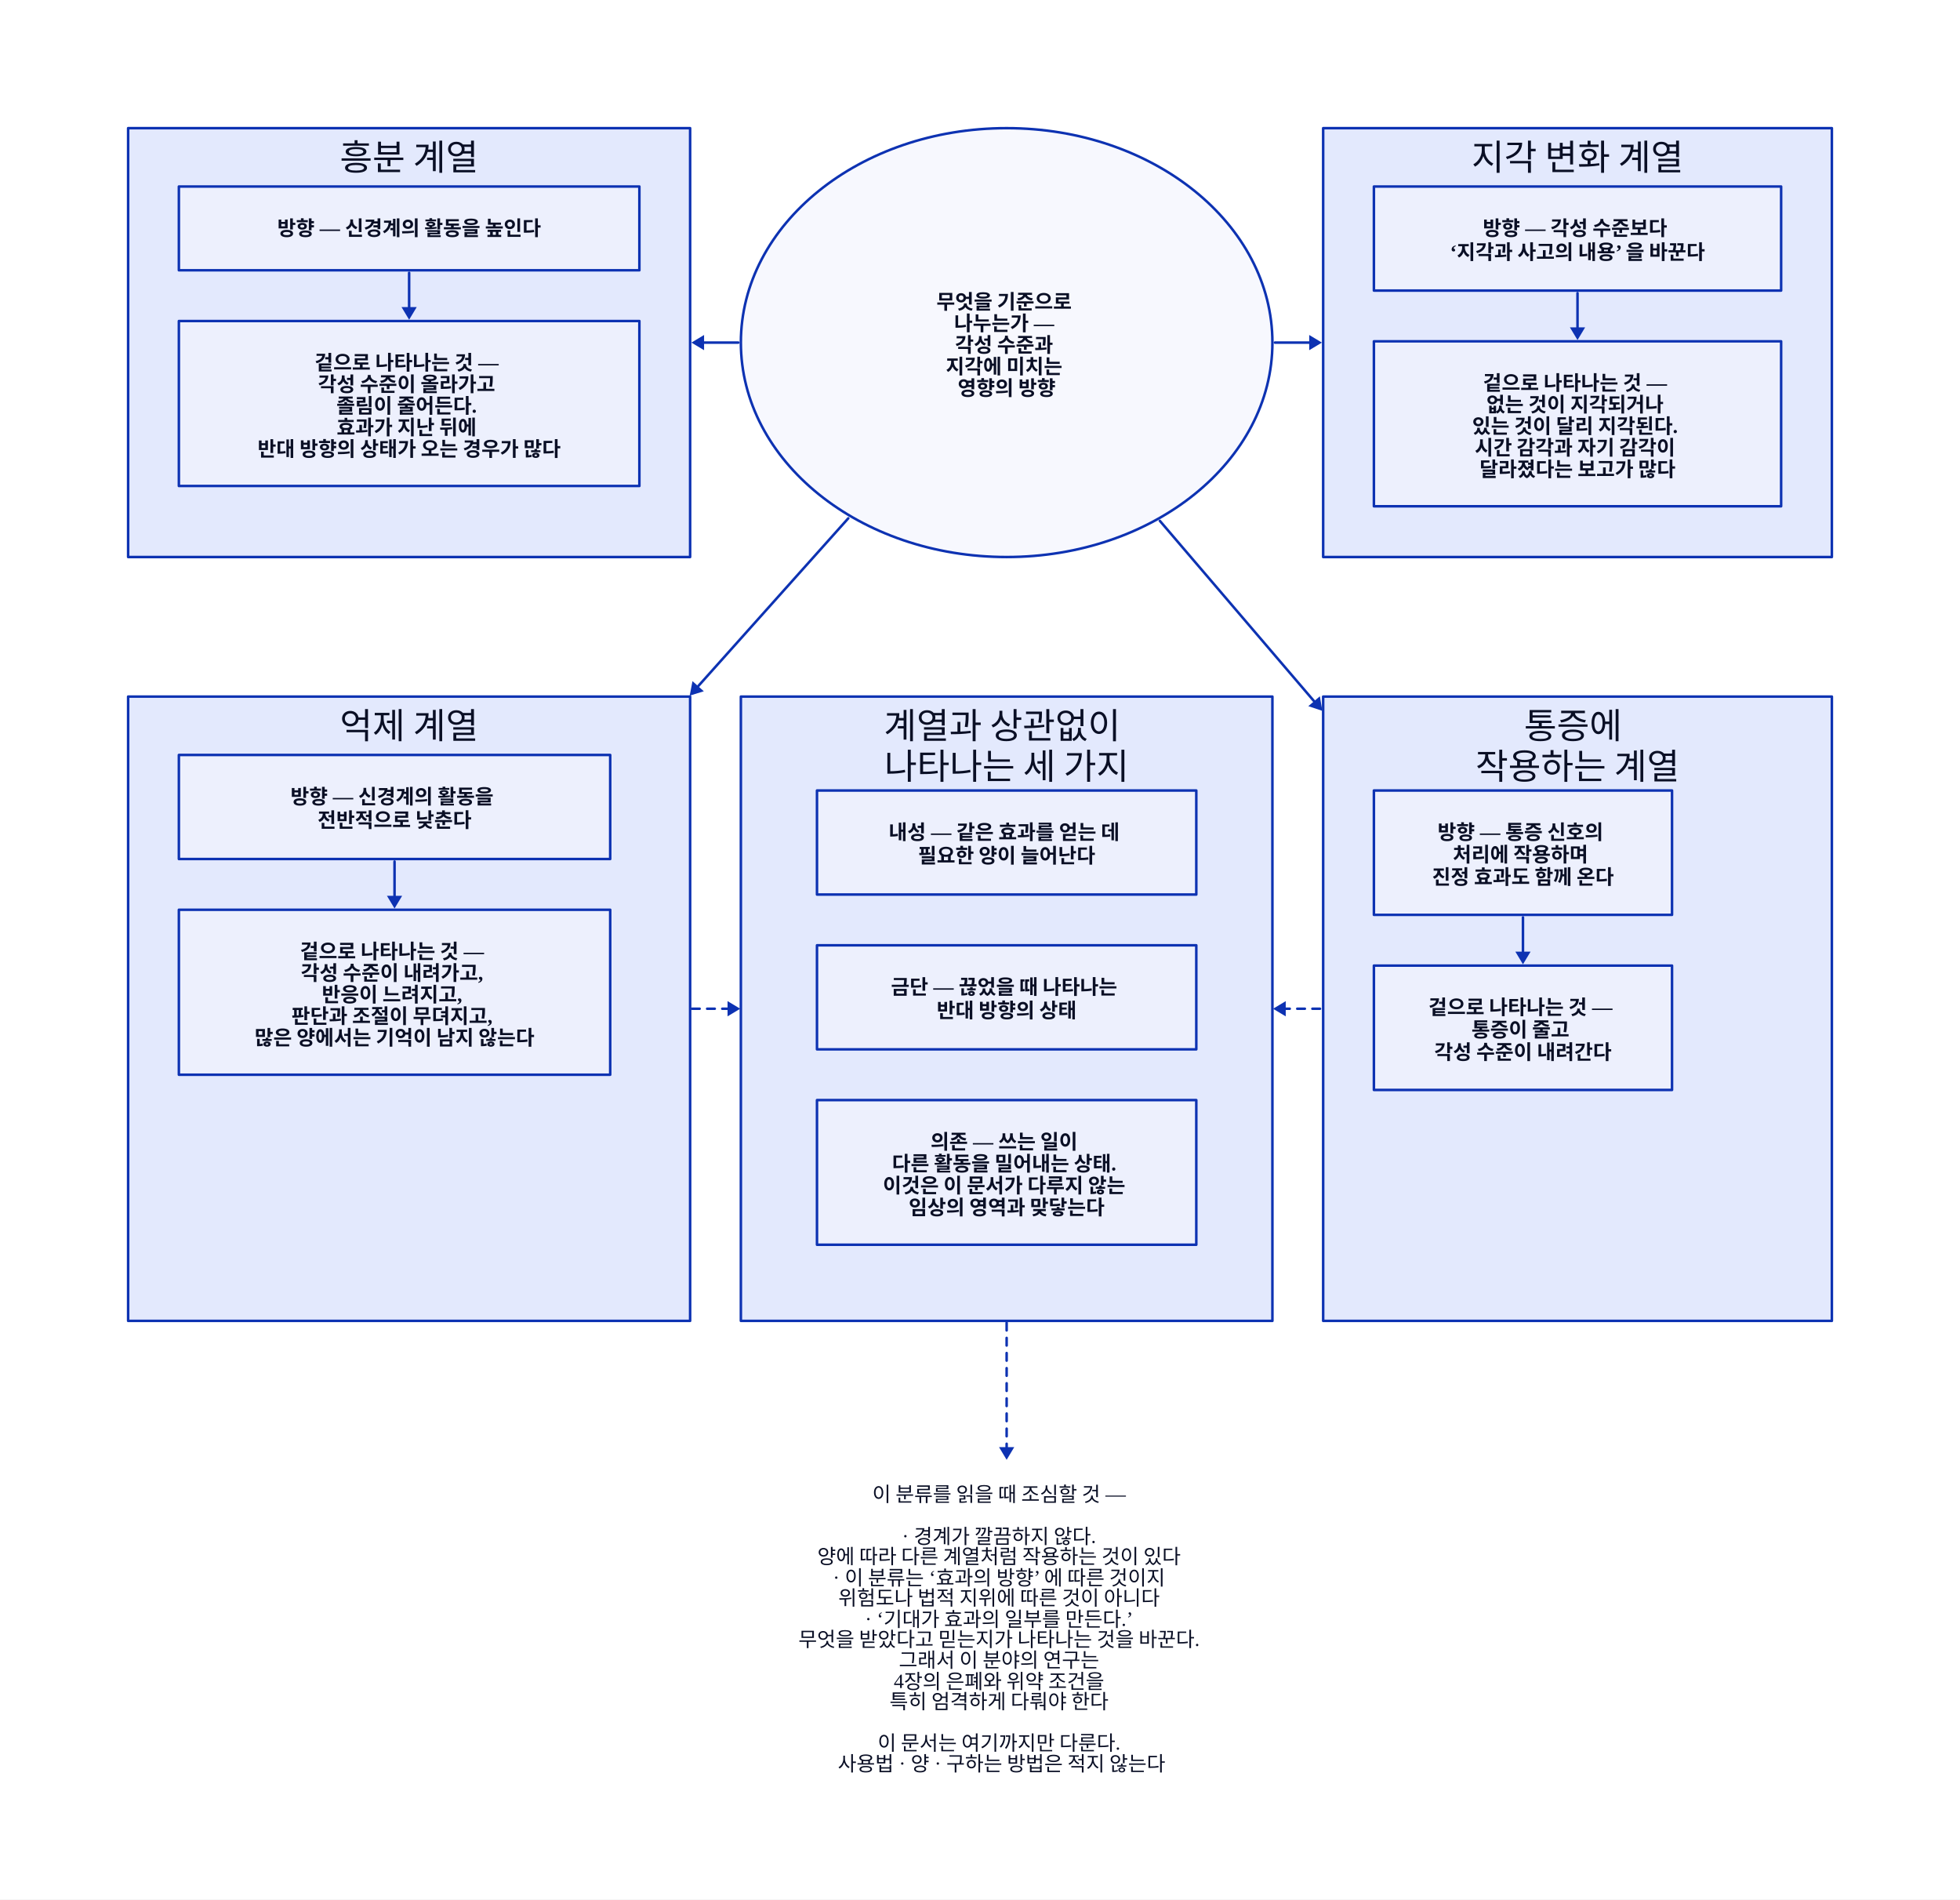
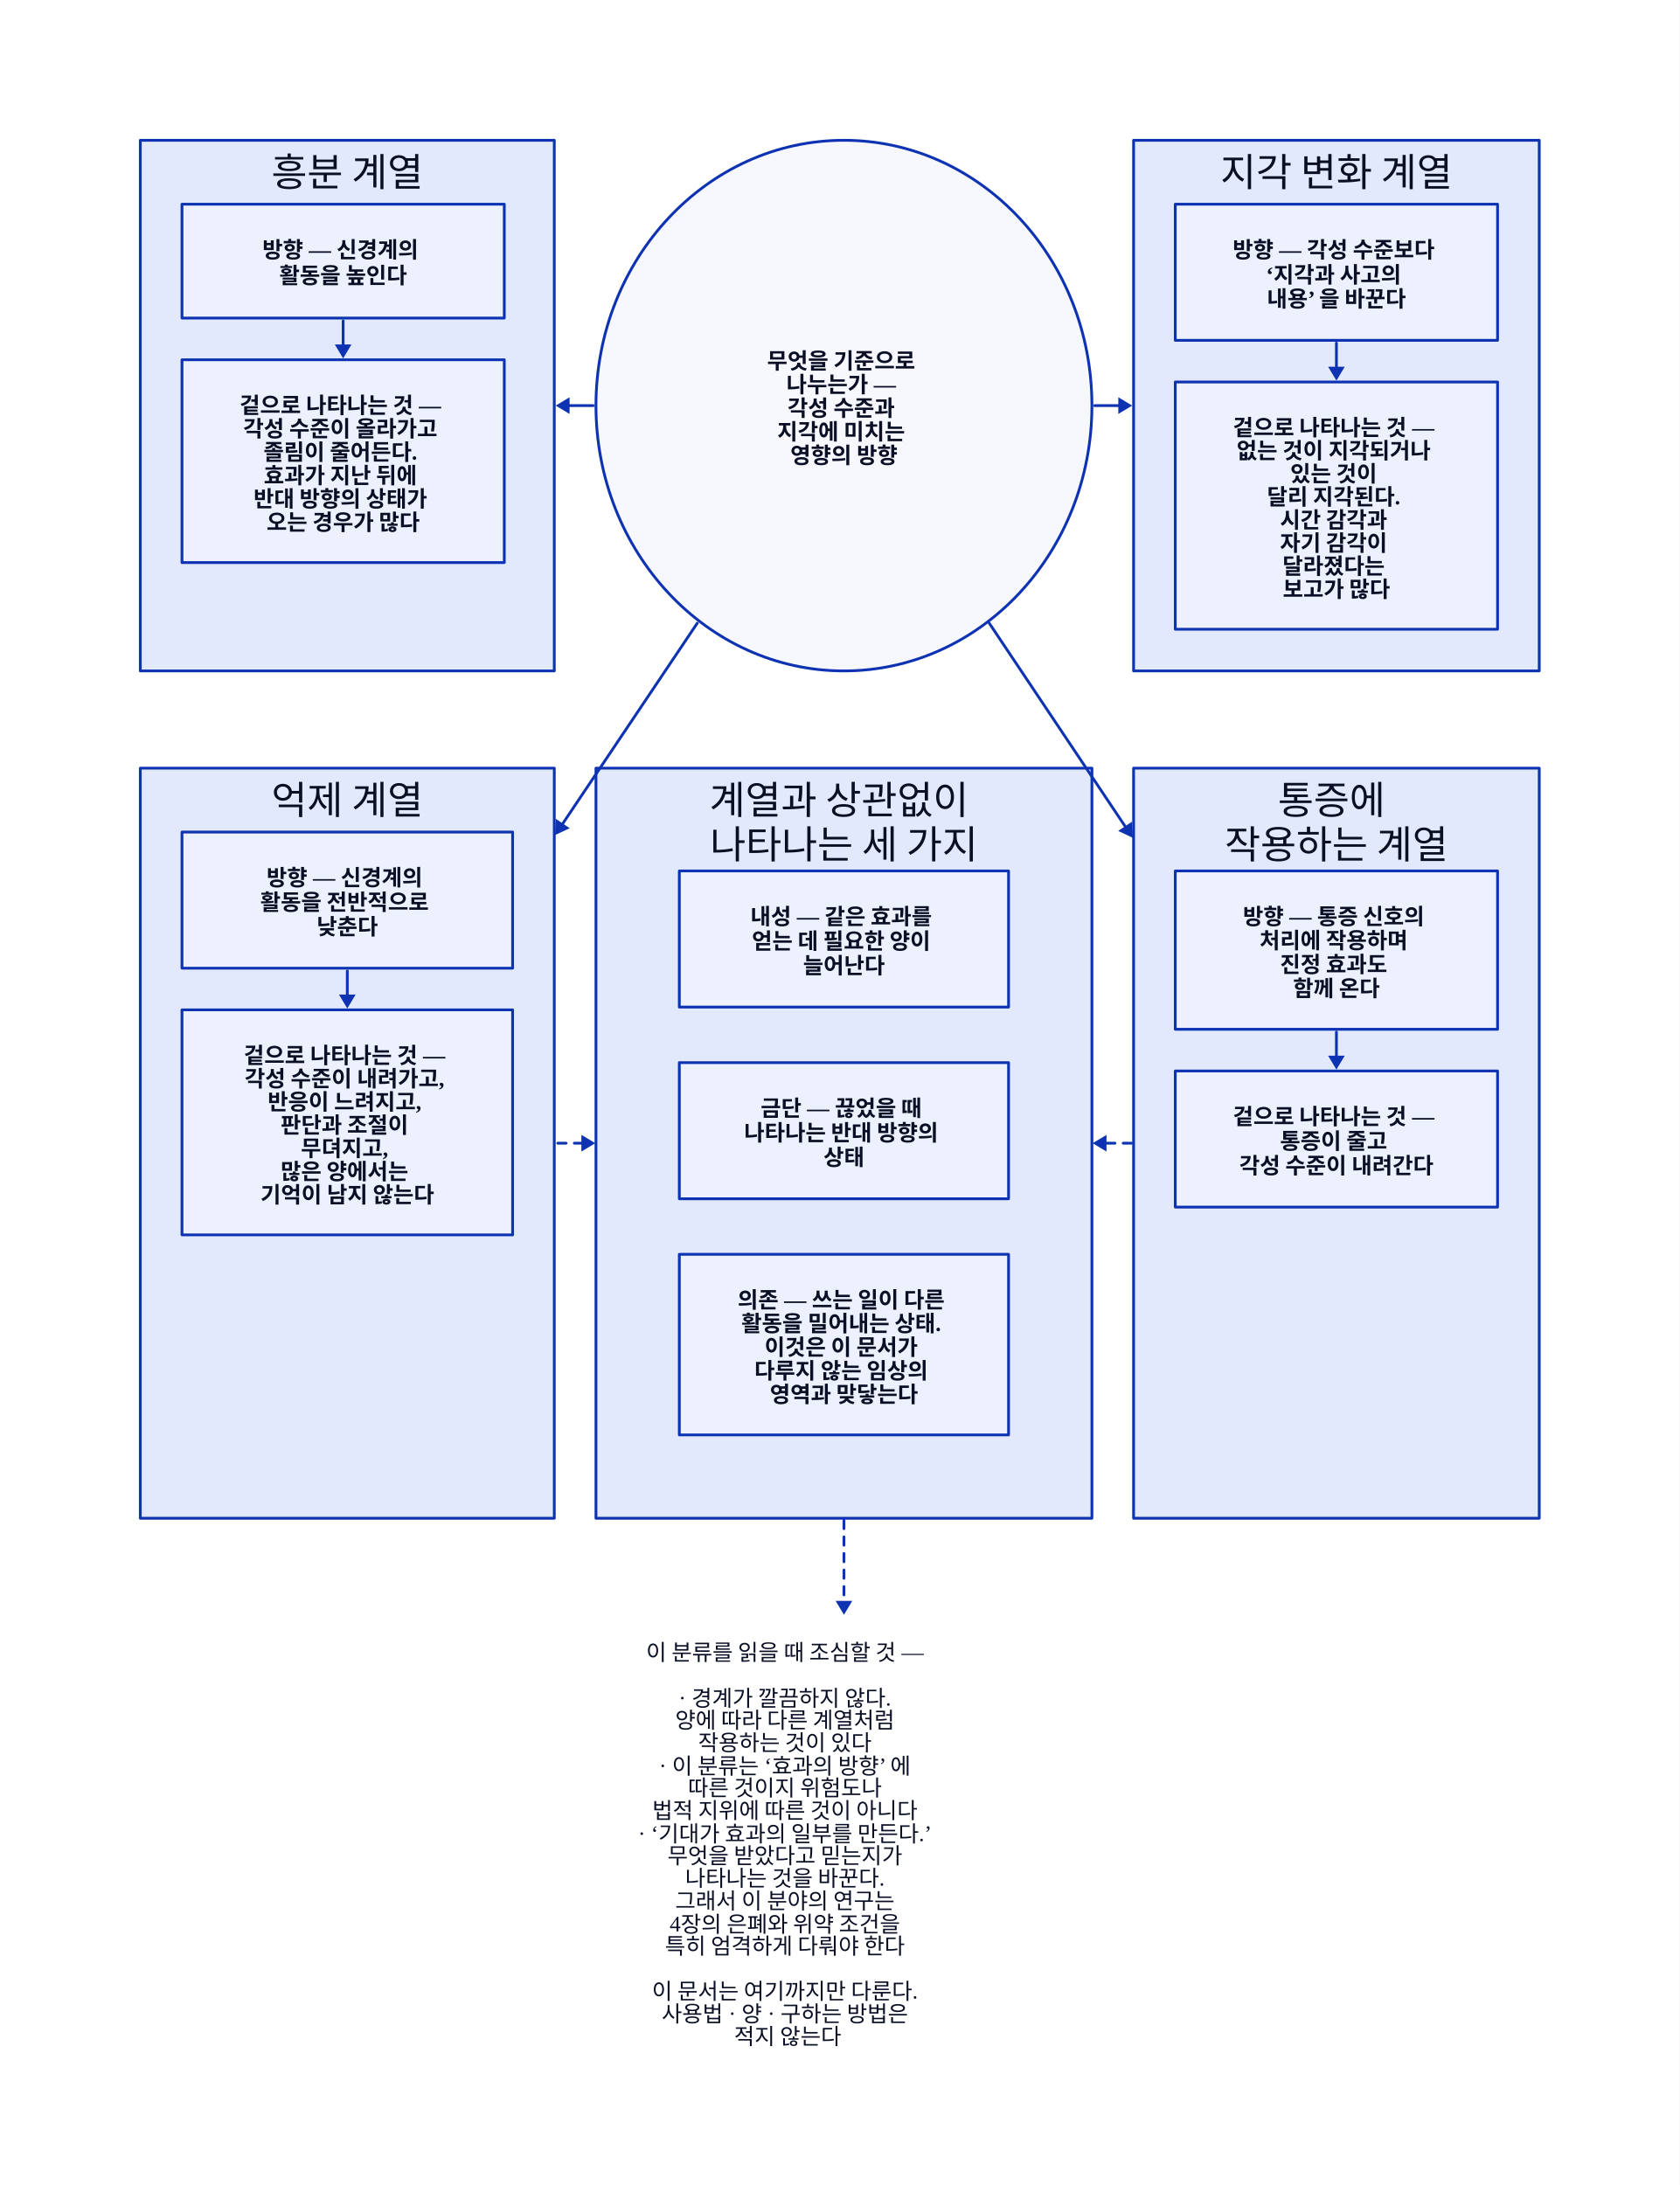
- <svg xmlns="http://www.w3.org/2000/svg" width="1545" height="1497" class="d2-3531737140 d2-svg" viewBox="-101 -101 1545 1497">
-   <rect width="1545" height="1497" x="-101" y="-101" rx="0" style="fill:#fff" />
-   <style>.d2-3531737140 .text-bold{font-weight:700}.connection,.shape{stroke-linejoin:round}.shape{shape-rendering:geometricPrecision}.connection{stroke-linecap:round}.d2-3531737140 .fill-N1{fill:#0a0f25}.d2-3531737140 .fill-B4{fill:#e3e9fd}.d2-3531737140 .fill-B5{fill:#edf0fd}.d2-3531737140 .stroke-B1,.d2-3531737140 .stroke-B2{stroke:#0d32b2}.s0{stroke-width:2}.s1{text-anchor:middle;font-size:28px}.s2{text-anchor:middle;font-size:16px}.s3{fill:#0d32b2}.s4{stroke-width:2;stroke-dasharray:6,5.919}</style>
-   <g>
-     <g class="shape">
-       <path d="M0 0h443v338H0z" class="stroke-B1 fill-B4 s0" />
-     </g>
-     <text x="221.5" y="33" class="fill-N1 s1">흥분 계열</text>
-   </g>
-   <g>
-     <g class="shape">
-       <ellipse cx="692.5" cy="169" class="shape stroke-B1" rx="209.5" ry="169" style="fill:#f7f8fe;stroke-width:2" />
-     </g>
-     <text x="692.5" y="142.5" class="text-bold fill-N1 s2">
-       <tspan x="692.5" dy="0">무엇을 기준으로</tspan>
-       <tspan x="692.5" dy="17">나누는가 —</tspan>
-       <tspan x="692.5" dy="17">각성 수준과</tspan>
-       <tspan x="692.5" dy="17">지각에 미치는</tspan>
-       <tspan x="692.5" dy="17">영향의 방향</tspan>
-     </text>
-   </g>
-   <g>
-     <g class="shape">
-       <path d="M942 0h401v338H942z" class="stroke-B1 fill-B4 s0" />
-     </g>
-     <text x="1142.5" y="33" class="fill-N1 s1">지각 변화 계열</text>
-   </g>
-   <g>
-     <g class="shape">
-       <path d="M0 448h443v492H0z" class="stroke-B1 fill-B4 s0" />
-     </g>
-     <text x="221.5" y="481" class="fill-N1 s1">억제 계열</text>
-   </g>
-   <g>
-     <g class="shape">
-       <path d="M483 448h419v492H483z" class="stroke-B1 fill-B4 s0" />
-     </g>
-     <text x="692.5" y="481" class="fill-N1 s1">
-       <tspan x="692.5" dy="0">계열과 상관없이</tspan>
-       <tspan x="692.5" dy="32">나타나는 세 가지</tspan>
-     </text>
-   </g>
-   <g>
-     <g class="shape">
-       <path d="M942 448h401v492H942z" class="stroke-B1 fill-B4 s0" />
-     </g>
-     <text x="1142.5" y="481" class="fill-N1 s1">
-       <tspan x="1142.5" dy="0">통증에</tspan>
-       <tspan x="1142.5" dy="32">작용하는 계열</tspan>
-     </text>
-   </g>
-   <path fill="transparent" stroke="transparent" d="M0 1050h443v245H0z" class="shape s0" />
-   <text x="688.5" y="1066" class="fill-N1 s2">
-     <tspan x="688.5" dy="0"> </tspan>
-     <tspan x="688.5" dy="16.333">이 분류를 읽을 때 조심할 것 —</tspan>
-     <tspan x="688.5" dy="16.333"> </tspan>
-     <tspan x="688.5" dy="16.333">· 경계가 깔끔하지 않다.</tspan>
-     <tspan x="688.5" dy="16.333"> 양에 따라 다른 계열처럼 작용하는 것이 있다</tspan>
-     <tspan x="688.5" dy="16.333">· 이 분류는 ‘효과의 방향’ 에 따른 것이지</tspan>
-     <tspan x="688.5" dy="16.333"> 위험도나 법적 지위에 따른 것이 아니다</tspan>
-     <tspan x="688.5" dy="16.333">· ‘기대가 효과의 일부를 만든다.’</tspan>
-     <tspan x="688.5" dy="16.333"> 무엇을 받았다고 믿는지가 나타나는 것을 바꾼다.</tspan>
-     <tspan x="688.5" dy="16.333"> 그래서 이 분야의 연구는</tspan>
-     <tspan x="688.5" dy="16.333"> 4장의 은폐와 위약 조건을</tspan>
-     <tspan x="688.5" dy="16.333"> 특히 엄격하게 다뤄야 한다</tspan>
-     <tspan x="688.5" dy="16.333"> </tspan>
-     <tspan x="688.5" dy="16.333">이 문서는 여기까지만 다룬다.</tspan>
-     <tspan x="688.5" dy="16.333">사용법 · 양 · 구하는 방법은 적지 않는다</tspan>
+ <svg xmlns="http://www.w3.org/2000/svg" width="1209" height="1573" class="d2-2561334664 d2-svg" viewBox="-101 -101 1209 1573">
+   <rect width="1209" height="1573" x="-101" y="-101" rx="0" style="fill:#fff" />
+   <style>.d2-2561334664 .text-bold{font-weight:700}.connection,.shape{stroke-linejoin:round}.shape{shape-rendering:geometricPrecision}.connection{stroke-linecap:round}.d2-2561334664 .fill-N1{fill:#0a0f25}.d2-2561334664 .fill-B4{fill:#e3e9fd}.d2-2561334664 .fill-B5{fill:#edf0fd}.d2-2561334664 .stroke-B1,.d2-2561334664 .stroke-B2{stroke:#0d32b2}.s0{stroke-width:2}.s1{text-anchor:middle;font-size:28px}.s2{text-anchor:middle;font-size:16px}.s3{fill:#0d32b2}.s4{stroke-width:2;stroke-dasharray:6,5.919}</style>
+   <g>
+     <g class="shape">
+       <path d="M0 0h298v382H0z" class="stroke-B1 fill-B4 s0" />
+     </g>
+     <text x="149" y="33" class="fill-N1 s1">흥분 계열</text>
+   </g>
+   <g>
+     <g class="shape">
+       <ellipse cx="506.5" cy="191" class="shape stroke-B1" rx="178.5" ry="191" style="fill:#f7f8fe;stroke-width:2" />
+     </g>
+     <text x="506.5" y="164.5" class="text-bold fill-N1 s2">
+       <tspan x="506.5" dy="0">무엇을 기준으로</tspan>
+       <tspan x="506.5" dy="17">나누는가 —</tspan>
+       <tspan x="506.5" dy="17">각성 수준과</tspan>
+       <tspan x="506.5" dy="17">지각에 미치는</tspan>
+       <tspan x="506.5" dy="17">영향의 방향</tspan>
+     </text>
+   </g>
+   <g>
+     <g class="shape">
+       <path d="M715 0h292v382H715z" class="stroke-B1 fill-B4 s0" />
+     </g>
+     <text x="861" y="33" class="fill-N1 s1">지각 변화 계열</text>
+   </g>
+   <g>
+     <g class="shape">
+       <path d="M0 452h298v540H0z" class="stroke-B1 fill-B4 s0" />
+     </g>
+     <text x="149" y="485" class="fill-N1 s1">억제 계열</text>
+   </g>
+   <g>
+     <g class="shape">
+       <path d="M328 452h357v540H328z" class="stroke-B1 fill-B4 s0" />
+     </g>
+     <text x="506.5" y="485" class="fill-N1 s1">
+       <tspan x="506.5" dy="0">계열과 상관없이</tspan>
+       <tspan x="506.5" dy="32">나타나는 세 가지</tspan>
+     </text>
+   </g>
+   <g>
+     <g class="shape">
+       <path d="M715 452h292v540H715z" class="stroke-B1 fill-B4 s0" />
+     </g>
+     <text x="861" y="485" class="fill-N1 s1">
+       <tspan x="861" dy="0">통증에</tspan>
+       <tspan x="861" dy="32">작용하는 계열</tspan>
+     </text>
+   </g>
+   <path fill="transparent" stroke="transparent" d="M0 1062h298v309H0z" class="shape s0" />
+   <text x="466" y="1078" class="fill-N1 s2">
+     <tspan x="466" dy="0"> </tspan>
+     <tspan x="466" dy="16.263">이 분류를 읽을 때 조심할 것 —</tspan>
+     <tspan x="466" dy="16.263"> </tspan>
+     <tspan x="466" dy="16.263">· 경계가 깔끔하지 않다.</tspan>
+     <tspan x="466" dy="16.263"> 양에 따라 다른 계열처럼</tspan>
+     <tspan x="466" dy="16.263"> 작용하는 것이 있다</tspan>
+     <tspan x="466" dy="16.263">· 이 분류는 ‘효과의 방향’ 에</tspan>
+     <tspan x="466" dy="16.263"> 따른 것이지 위험도나</tspan>
+     <tspan x="466" dy="16.263"> 법적 지위에 따른 것이 아니다</tspan>
+     <tspan x="466" dy="16.263">· ‘기대가 효과의 일부를 만든다.’</tspan>
+     <tspan x="466" dy="16.263"> 무엇을 받았다고 믿는지가</tspan>
+     <tspan x="466" dy="16.263"> 나타나는 것을 바꾼다.</tspan>
+     <tspan x="466" dy="16.263"> 그래서 이 분야의 연구는</tspan>
+     <tspan x="466" dy="16.263"> 4장의 은폐와 위약 조건을</tspan>
+     <tspan x="466" dy="16.263"> 특히 엄격하게 다뤄야 한다</tspan>
+     <tspan x="466" dy="16.263"> </tspan>
+     <tspan x="466" dy="16.263">이 문서는 여기까지만 다룬다.</tspan>
+     <tspan x="466" dy="16.263">사용법 · 양 · 구하는 방법은</tspan>
+     <tspan x="466" dy="16.263">적지 않는다</tspan>
  </text>
  <g>
    <g class="shape">
-       <path d="M40 46h363v66H40z" class="stroke-B1 fill-B5 s0" />
-     </g>
-     <text x="221.5" y="84.5" class="text-bold fill-N1 s2">방향 — 신경계의 활동을 높인다</text>
-   </g>
-   <g>
-     <g class="shape">
-       <path d="M40 152h363v130H40z" class="stroke-B1 fill-B5 s0" />
-     </g>
-     <text x="221.5" y="190.5" class="text-bold fill-N1 s2">
-       <tspan x="221.5" dy="0">겉으로 나타나는 것 —</tspan>
-       <tspan x="221.5" dy="17">각성 수준이 올라가고</tspan>
-       <tspan x="221.5" dy="17">졸림이 줄어든다.</tspan>
-       <tspan x="221.5" dy="17">효과가 지난 뒤에</tspan>
-       <tspan x="221.5" dy="17">반대 방향의 상태가 오는 경우가 많다</tspan>
-     </text>
-   </g>
-   <g>
-     <g class="shape">
-       <path d="M982 46h321v82H982z" class="stroke-B1 fill-B5 s0" />
-     </g>
-     <text x="1142.5" y="84.5" class="text-bold fill-N1 s2">
-       <tspan x="1142.5" dy="0">방향 — 각성 수준보다</tspan>
-       <tspan x="1142.5" dy="18.5">‘지각과 사고의 내용’ 을 바꾼다</tspan>
-     </text>
-   </g>
-   <g>
-     <g class="shape">
-       <path d="M982 168h321v130H982z" class="stroke-B1 fill-B5 s0" />
-     </g>
-     <text x="1142.5" y="206.5" class="text-bold fill-N1 s2">
-       <tspan x="1142.5" dy="0">겉으로 나타나는 것 —</tspan>
-       <tspan x="1142.5" dy="17">없는 것이 지각되거나</tspan>
-       <tspan x="1142.5" dy="17">있는 것이 달리 지각된다.</tspan>
-       <tspan x="1142.5" dy="17">시간 감각과 자기 감각이</tspan>
-       <tspan x="1142.5" dy="17">달라졌다는 보고가 많다</tspan>
-     </text>
-   </g>
-   <g>
-     <g class="shape">
-       <path d="M40 494h340v82H40z" class="stroke-B1 fill-B5 s0" />
-     </g>
-     <text x="210" y="532.5" class="text-bold fill-N1 s2">
-       <tspan x="210" dy="0">방향 — 신경계의 활동을</tspan>
-       <tspan x="210" dy="18.5">전반적으로 낮춘다</tspan>
-     </text>
-   </g>
-   <g>
-     <g class="shape">
-       <path d="M40 616h340v130H40z" class="stroke-B1 fill-B5 s0" />
-     </g>
-     <text x="210" y="654.5" class="text-bold fill-N1 s2">
-       <tspan x="210" dy="0">겉으로 나타나는 것 —</tspan>
-       <tspan x="210" dy="17">각성 수준이 내려가고,</tspan>
-       <tspan x="210" dy="17">반응이 느려지고,</tspan>
-       <tspan x="210" dy="17">판단과 조절이 무뎌지고,</tspan>
-       <tspan x="210" dy="17">많은 양에서는 기억이 남지 않는다</tspan>
-     </text>
-   </g>
-   <g>
-     <g class="shape">
-       <path d="M543 522h299v82H543z" class="stroke-B1 fill-B5 s0" />
-     </g>
-     <text x="692.5" y="560.5" class="text-bold fill-N1 s2">
-       <tspan x="692.5" dy="0">내성 — 같은 효과를 얻는 데</tspan>
-       <tspan x="692.5" dy="18.5">필요한 양이 늘어난다</tspan>
-     </text>
-   </g>
-   <g>
-     <g class="shape">
-       <path d="M543 644h299v82H543z" class="stroke-B1 fill-B5 s0" />
-     </g>
-     <text x="692.5" y="682.5" class="text-bold fill-N1 s2">
-       <tspan x="692.5" dy="0">금단 — 끊었을 때 나타나는</tspan>
-       <tspan x="692.5" dy="18.5">반대 방향의 상태</tspan>
-     </text>
-   </g>
-   <g>
-     <g class="shape">
-       <path d="M543 766h299v114H543z" class="stroke-B1 fill-B5 s0" />
-     </g>
-     <text x="692.5" y="804.5" class="text-bold fill-N1 s2">
-       <tspan x="692.5" dy="0">의존 — 쓰는 일이</tspan>
-       <tspan x="692.5" dy="17.25">다른 활동을 밀어내는 상태.</tspan>
-       <tspan x="692.5" dy="17.25">이것은 이 문서가 다루지 않는</tspan>
-       <tspan x="692.5" dy="17.25">임상의 영역과 맞닿는다</tspan>
-     </text>
-   </g>
-   <g>
-     <g class="shape">
-       <path d="M982 522h235v98H982z" class="stroke-B1 fill-B5 s0" />
-     </g>
-     <text x="1099.5" y="560.5" class="text-bold fill-N1 s2">
-       <tspan x="1099.5" dy="0">방향 — 통증 신호의</tspan>
-       <tspan x="1099.5" dy="17.667">처리에 작용하며</tspan>
-       <tspan x="1099.5" dy="17.667">진정 효과도 함께 온다</tspan>
-     </text>
-   </g>
-   <g>
-     <g class="shape">
-       <path d="M982 660h235v98H982z" class="stroke-B1 fill-B5 s0" />
-     </g>
-     <text x="1099.5" y="698.5" class="text-bold fill-N1 s2">
-       <tspan x="1099.5" dy="0">겉으로 나타나는 것 —</tspan>
-       <tspan x="1099.5" dy="17.667">통증이 줄고</tspan>
-       <tspan x="1099.5" dy="17.667">각성 수준이 내려간다</tspan>
-     </text>
-   </g>
-   <marker id="mk-d2-3531737140-3488378134" markerHeight="12" markerUnits="userSpaceOnUse" markerWidth="10" orient="auto" refX="7" refY="6" viewBox="0 0 10 12">
+       <path d="M30 46h232v82H30z" class="stroke-B1 fill-B5 s0" />
+     </g>
+     <text x="146" y="84.5" class="text-bold fill-N1 s2">
+       <tspan x="146" dy="0">방향 — 신경계의</tspan>
+       <tspan x="146" dy="18.5">활동을 높인다</tspan>
+     </text>
+   </g>
+   <g>
+     <g class="shape">
+       <path d="M30 158h232v146H30z" class="stroke-B1 fill-B5 s0" />
+     </g>
+     <text x="146" y="196.5" class="text-bold fill-N1 s2">
+       <tspan x="146" dy="0">겉으로 나타나는 것 —</tspan>
+       <tspan x="146" dy="16.833">각성 수준이 올라가고</tspan>
+       <tspan x="146" dy="16.833">졸림이 줄어든다.</tspan>
+       <tspan x="146" dy="16.833">효과가 지난 뒤에</tspan>
+       <tspan x="146" dy="16.833">반대 방향의 상태가</tspan>
+       <tspan x="146" dy="16.833">오는 경우가 많다</tspan>
+     </text>
+   </g>
+   <g>
+     <g class="shape">
+       <path d="M745 46h232v98H745z" class="stroke-B1 fill-B5 s0" />
+     </g>
+     <text x="861" y="84.5" class="text-bold fill-N1 s2">
+       <tspan x="861" dy="0">방향 — 각성 수준보다</tspan>
+       <tspan x="861" dy="17.667">‘지각과 사고의</tspan>
+       <tspan x="861" dy="17.667">내용’ 을 바꾼다</tspan>
+     </text>
+   </g>
+   <g>
+     <g class="shape">
+       <path d="M745 174h232v178H745z" class="stroke-B1 fill-B5 s0" />
+     </g>
+     <text x="861" y="212.5" class="text-bold fill-N1 s2">
+       <tspan x="861" dy="0">겉으로 나타나는 것 —</tspan>
+       <tspan x="861" dy="16.625">없는 것이 지각되거나</tspan>
+       <tspan x="861" dy="16.625">있는 것이</tspan>
+       <tspan x="861" dy="16.625">달리 지각된다.</tspan>
+       <tspan x="861" dy="16.625">시간 감각과</tspan>
+       <tspan x="861" dy="16.625">자기 감각이</tspan>
+       <tspan x="861" dy="16.625">달라졌다는</tspan>
+       <tspan x="861" dy="16.625">보고가 많다</tspan>
+     </text>
+   </g>
+   <g>
+     <g class="shape">
+       <path d="M30 498h238v98H30z" class="stroke-B1 fill-B5 s0" />
+     </g>
+     <text x="149" y="536.5" class="text-bold fill-N1 s2">
+       <tspan x="149" dy="0">방향 — 신경계의</tspan>
+       <tspan x="149" dy="17.667">활동을 전반적으로</tspan>
+       <tspan x="149" dy="17.667">낮춘다</tspan>
+     </text>
+   </g>
+   <g>
+     <g class="shape">
+       <path d="M30 626h238v162H30z" class="stroke-B1 fill-B5 s0" />
+     </g>
+     <text x="149" y="664.5" class="text-bold fill-N1 s2">
+       <tspan x="149" dy="0">겉으로 나타나는 것 —</tspan>
+       <tspan x="149" dy="16.714">각성 수준이 내려가고,</tspan>
+       <tspan x="149" dy="16.714">반응이 느려지고,</tspan>
+       <tspan x="149" dy="16.714">판단과 조절이</tspan>
+       <tspan x="149" dy="16.714">무뎌지고,</tspan>
+       <tspan x="149" dy="16.714">많은 양에서는</tspan>
+       <tspan x="149" dy="16.714">기억이 남지 않는다</tspan>
+     </text>
+   </g>
+   <g>
+     <g class="shape">
+       <path d="M388 526h237v98H388z" class="stroke-B1 fill-B5 s0" />
+     </g>
+     <text x="506.5" y="564.5" class="text-bold fill-N1 s2">
+       <tspan x="506.5" dy="0">내성 — 같은 효과를</tspan>
+       <tspan x="506.5" dy="17.667">얻는 데 필요한 양이</tspan>
+       <tspan x="506.5" dy="17.667">늘어난다</tspan>
+     </text>
+   </g>
+   <g>
+     <g class="shape">
+       <path d="M388 664h237v98H388z" class="stroke-B1 fill-B5 s0" />
+     </g>
+     <text x="506.5" y="702.5" class="text-bold fill-N1 s2">
+       <tspan x="506.5" dy="0">금단 — 끊었을 때</tspan>
+       <tspan x="506.5" dy="17.667">나타나는 반대 방향의</tspan>
+       <tspan x="506.5" dy="17.667">상태</tspan>
+     </text>
+   </g>
+   <g>
+     <g class="shape">
+       <path d="M388 802h237v130H388z" class="stroke-B1 fill-B5 s0" />
+     </g>
+     <text x="506.5" y="840.5" class="text-bold fill-N1 s2">
+       <tspan x="506.5" dy="0">의존 — 쓰는 일이 다른</tspan>
+       <tspan x="506.5" dy="17">활동을 밀어내는 상태.</tspan>
+       <tspan x="506.5" dy="17">이것은 이 문서가</tspan>
+       <tspan x="506.5" dy="17">다루지 않는 임상의</tspan>
+       <tspan x="506.5" dy="17">영역과 맞닿는다</tspan>
+     </text>
+   </g>
+   <g>
+     <g class="shape">
+       <path d="M745 526h232v114H745z" class="stroke-B1 fill-B5 s0" />
+     </g>
+     <text x="861" y="564.5" class="text-bold fill-N1 s2">
+       <tspan x="861" dy="0">방향 — 통증 신호의</tspan>
+       <tspan x="861" dy="17.25">처리에 작용하며</tspan>
+       <tspan x="861" dy="17.25">진정 효과도</tspan>
+       <tspan x="861" dy="17.25">함께 온다</tspan>
+     </text>
+   </g>
+   <g>
+     <g class="shape">
+       <path d="M745 670h232v98H745z" class="stroke-B1 fill-B5 s0" />
+     </g>
+     <text x="861" y="708.5" class="text-bold fill-N1 s2">
+       <tspan x="861" dy="0">겉으로 나타나는 것 —</tspan>
+       <tspan x="861" dy="17.667">통증이 줄고</tspan>
+       <tspan x="861" dy="17.667">각성 수준이 내려간다</tspan>
+     </text>
+   </g>
+   <marker id="mk-d2-2561334664-3488378134" markerHeight="12" markerUnits="userSpaceOnUse" markerWidth="10" orient="auto" refX="7" refY="6" viewBox="0 0 10 12">
    <path stroke-width="2" d="m0 0 10 6-10 6z" class="connection s3" />
  </marker>
-   <path fill="none" marker-end="url(#mk-d2-3531737140-3488378134)" d="M221.5 114v34" class="connection stroke-B1 s0" mask="url(#d2-3531737140)" />
-   <path fill="none" marker-end="url(#mk-d2-3531737140-3488378134)" d="M1142.5 130v34" class="connection stroke-B1 s0" mask="url(#d2-3531737140)" />
-   <path fill="none" marker-end="url(#mk-d2-3531737140-3488378134)" d="M210 578v34" class="connection stroke-B1 s0" mask="url(#d2-3531737140)" />
-   <path fill="none" marker-end="url(#mk-d2-3531737140-3488378134)" d="M1099.5 622v34" class="connection stroke-B1 s0" mask="url(#d2-3531737140)" />
-   <path fill="none" marker-end="url(#mk-d2-3531737140-3488378134)" d="m567.667 307.49-123 137.528" class="connection stroke-B1 s0" mask="url(#d2-3531737140)" />
-   <path fill="none" marker-end="url(#mk-d2-3531737140-3488378134)" d="M481 169h-34" class="connection stroke-B1 s0" mask="url(#d2-3531737140)" />
-   <path fill="none" marker-end="url(#mk-d2-3531737140-3488378134)" d="M904 169h34" class="connection stroke-B1 s0" mask="url(#d2-3531737140)" />
-   <path fill="none" marker-end="url(#mk-d2-3531737140-3488378134)" d="m813.3 309.52 126.1 147.44" class="connection stroke-B1 s0" mask="url(#d2-3531737140)" />
-   <marker id="mk-d2-3531737140-2177206569" markerHeight="12" markerUnits="userSpaceOnUse" markerWidth="10" orient="auto" refX="7" refY="6" viewBox="0 0 10 12">
+   <path fill="none" marker-end="url(#mk-d2-2561334664-3488378134)" d="M146 130v24" class="connection stroke-B1 s0" mask="url(#d2-2561334664)" />
+   <path fill="none" marker-end="url(#mk-d2-2561334664-3488378134)" d="M861 146v24" class="connection stroke-B1 s0" mask="url(#d2-2561334664)" />
+   <path fill="none" marker-end="url(#mk-d2-2561334664-3488378134)" d="M149 598v24" class="connection stroke-B1 s0" mask="url(#d2-2561334664)" />
+   <path fill="none" marker-end="url(#mk-d2-2561334664-3488378134)" d="M861 642v24" class="connection stroke-B1 s0" mask="url(#d2-2561334664)" />
+   <path fill="none" marker-end="url(#mk-d2-2561334664-3488378134)" d="M400.886 347.66 300.229 497.679" class="connection stroke-B1 s0" mask="url(#d2-2561334664)" />
+   <path fill="none" marker-end="url(#mk-d2-2561334664-3488378134)" d="M326 191h-24" class="connection stroke-B1 s0" mask="url(#d2-2561334664)" />
+   <path fill="none" marker-end="url(#mk-d2-2561334664-3488378134)" d="M687 191h24" class="connection stroke-B1 s0" mask="url(#d2-2561334664)" />
+   <path fill="none" marker-end="url(#mk-d2-2561334664-3488378134)" d="m611.112 347.662 101.664 152.013" class="connection stroke-B1 s0" mask="url(#d2-2561334664)" />
+   <marker id="mk-d2-2561334664-2177206569" markerHeight="12" markerUnits="userSpaceOnUse" markerWidth="10" orient="auto" refX="7" refY="6" viewBox="0 0 10 12">
    <path stroke-width="2" d="m0 0 10 6-10 6z" class="connection s3" />
  </marker>
-   <path fill="none" marker-end="url(#mk-d2-3531737140-2177206569)" d="M444.5 694h35" class="connection stroke-B2 s4" mask="url(#d2-3531737140)" />
-   <path fill="none" marker-end="url(#mk-d2-3531737140-2177206569)" d="M939.5 694h-34" class="connection stroke-B2 s4" mask="url(#d2-3531737140)" />
-   <path fill="none" marker-end="url(#mk-d2-3531737140-2177206569)" d="M692.5 941.5v105" class="connection stroke-B2 s4" mask="url(#d2-3531737140)" />
-   <mask id="d2-3531737140" width="1545" height="1497" x="-101" y="-101" maskUnits="userSpaceOnUse">
-     <path fill="#fff" d="M-101-101h1545v1497H-101z" />
+   <path fill="none" marker-end="url(#mk-d2-2561334664-2177206569)" d="M300.5 722h24" class="connection stroke-B2 s4" mask="url(#d2-2561334664)" />
+   <path fill="none" marker-end="url(#mk-d2-2561334664-2177206569)" d="M713.5 722h-25" class="connection stroke-B2 s4" mask="url(#d2-2561334664)" />
+   <path fill="none" marker-end="url(#mk-d2-2561334664-2177206569)" d="M506.5 993.5v65" class="connection stroke-B2 s4" mask="url(#d2-2561334664)" />
+   <mask id="d2-2561334664" width="1209" height="1573" x="-101" y="-101" maskUnits="userSpaceOnUse">
+     <path fill="#fff" d="M-101-101h1209v1573H-101z" />
  </mask>
</svg>
